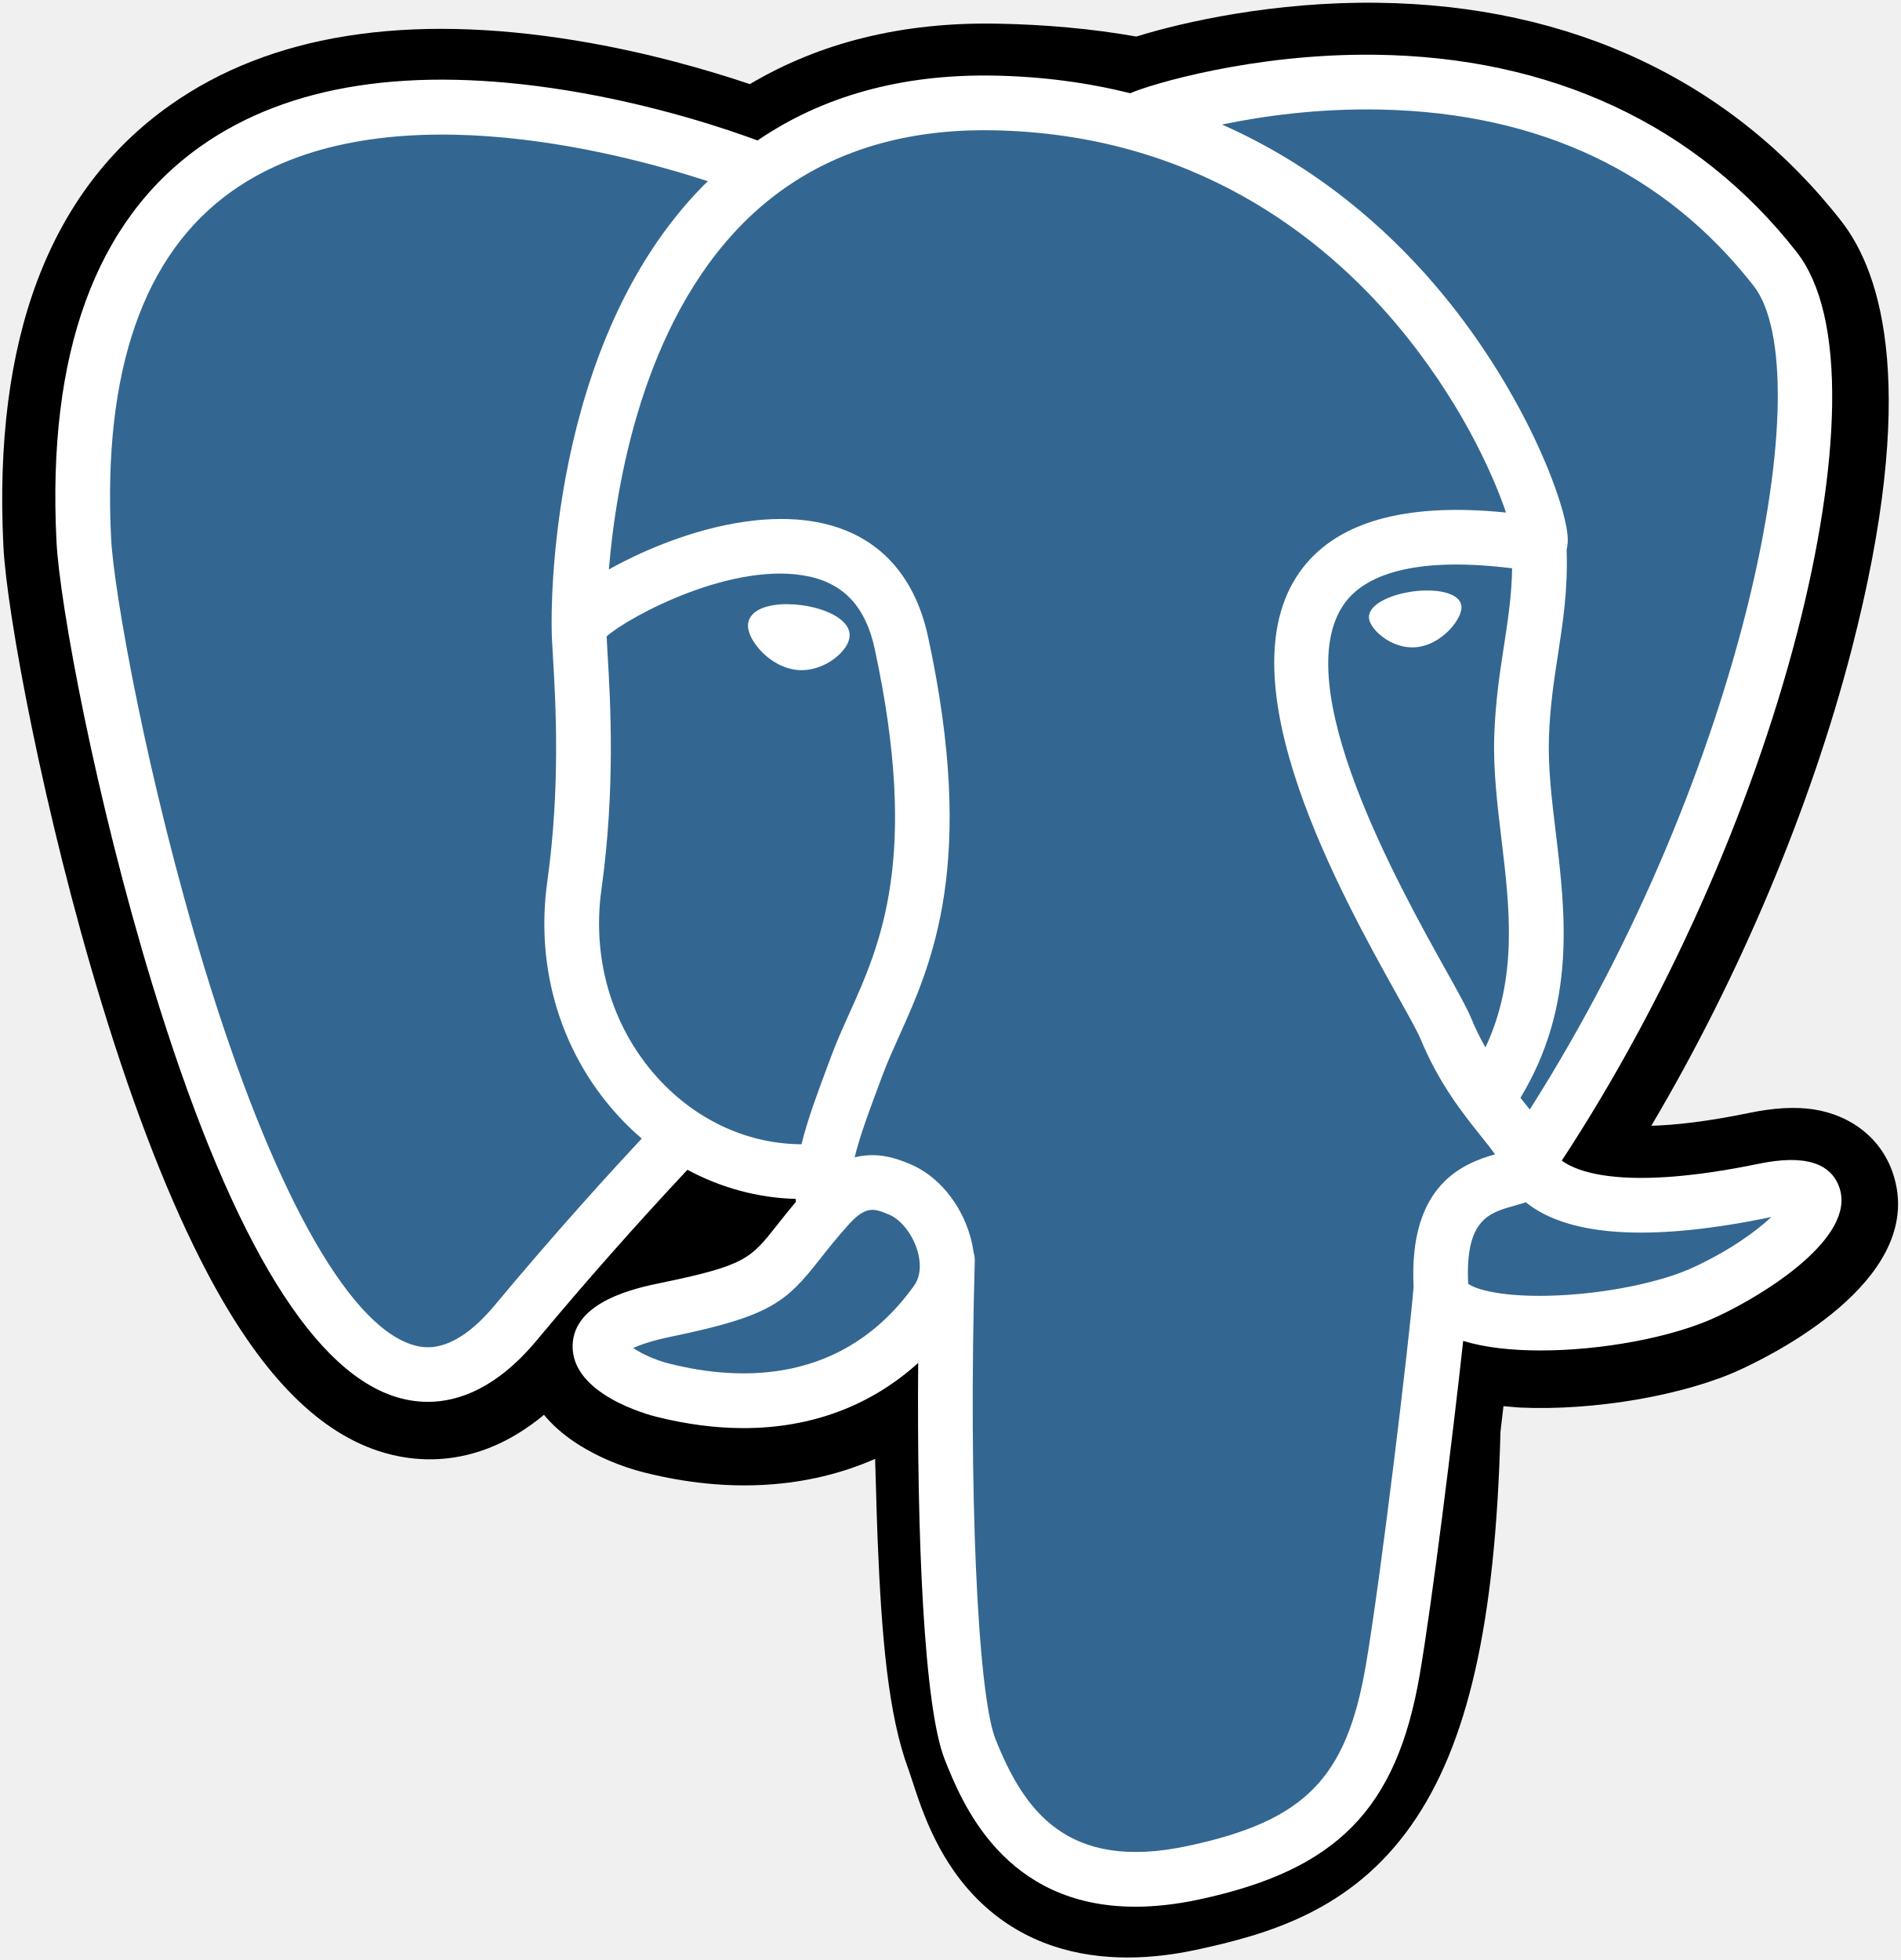
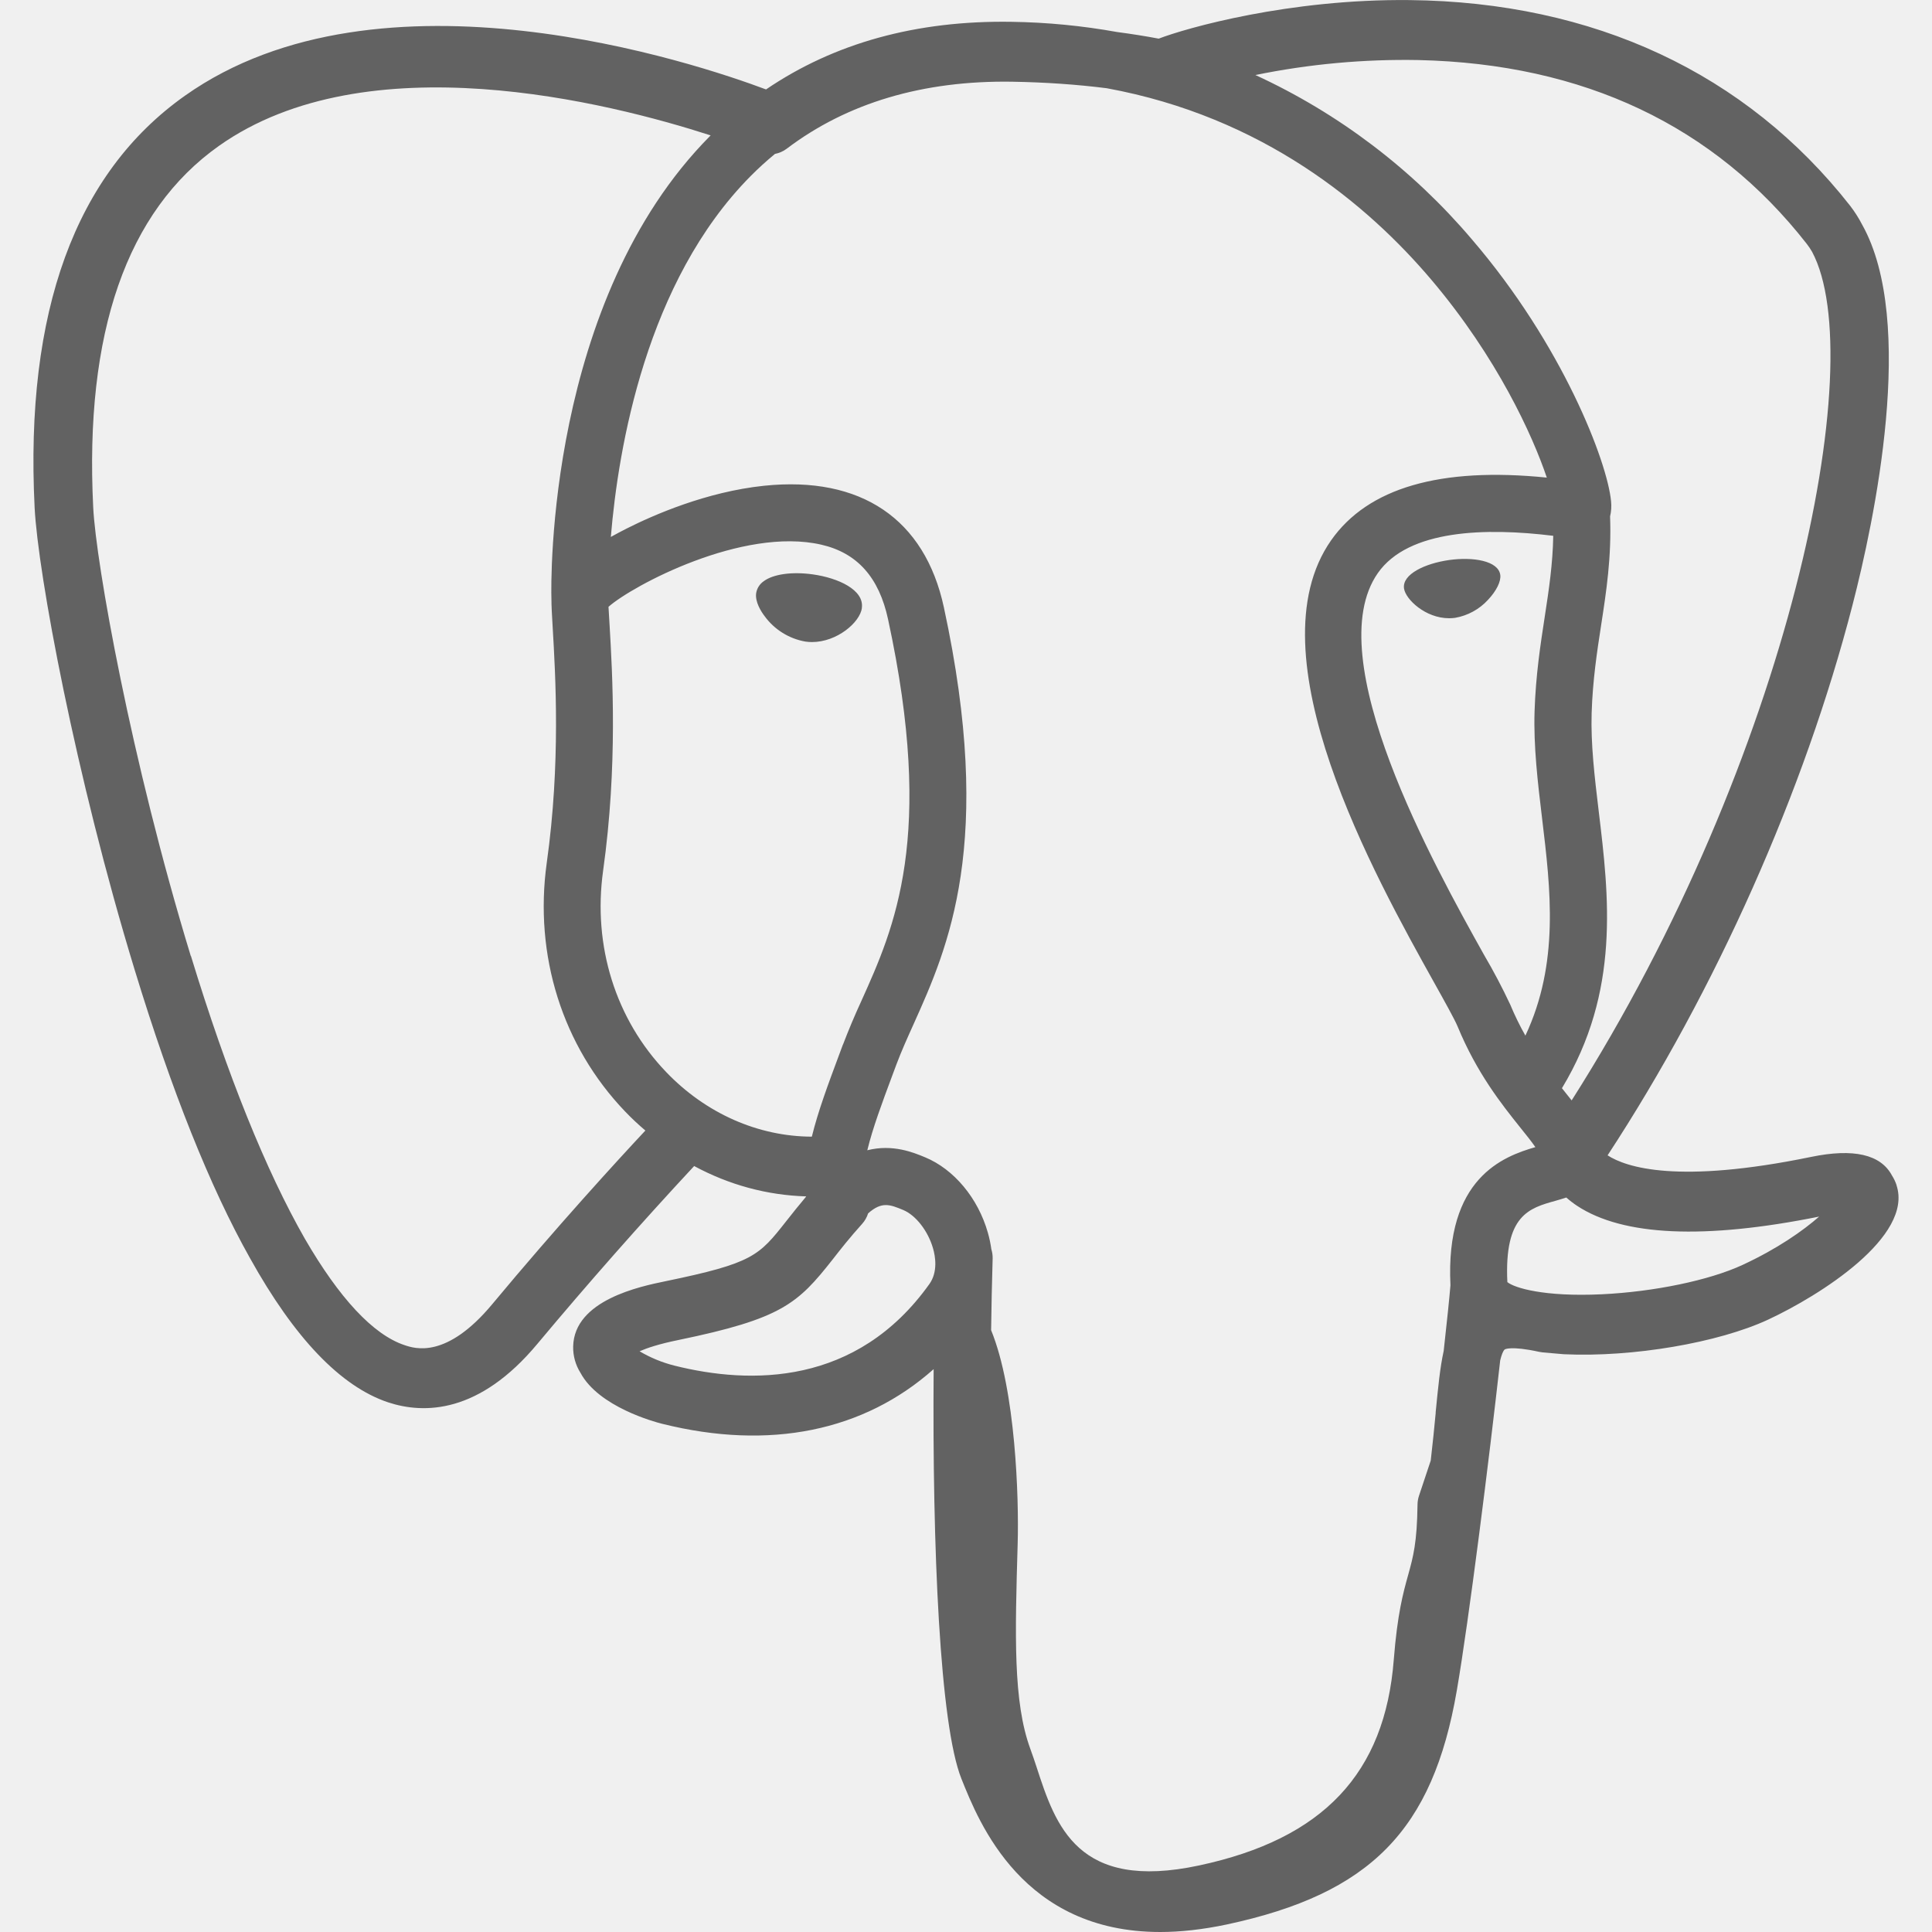
- <svg xmlns="http://www.w3.org/2000/svg" width="256" height="264" preserveAspectRatio="xMidYMid meet" viewBox="0 0 256 264" style="-ms-transform: rotate(360deg); -webkit-transform: rotate(360deg); transform: rotate(360deg);">
-   <path d="M255.008 158.086c-1.535-4.649-5.556-7.887-10.756-8.664c-2.452-.366-5.26-.21-8.583.475c-5.792 1.195-10.089 1.65-13.225 1.738c11.837-19.985 21.462-42.775 27.003-64.228c8.96-34.689 4.172-50.492-1.423-57.64C233.217 10.847 211.614.683 185.552.372c-13.903-.17-26.108 2.575-32.475 4.549c-5.928-1.046-12.302-1.63-18.99-1.738c-12.537-.2-23.614 2.533-33.079 8.15c-5.24-1.772-13.65-4.27-23.362-5.864c-22.842-3.75-41.252-.828-54.718 8.685C6.622 25.672-.937 45.684.461 73.634c.444 8.874 5.408 35.874 13.224 61.48c4.492 14.718 9.282 26.94 14.237 36.33c7.027 13.315 14.546 21.156 22.987 23.972c4.731 1.576 13.327 2.68 22.368-4.85c1.146 1.388 2.675 2.767 4.704 4.048c2.577 1.625 5.728 2.953 8.875 3.74c11.341 2.835 21.964 2.126 31.027-1.848c.056 1.612.099 3.152.135 4.482c.06 2.157.12 4.272.199 6.25c.537 13.374 1.447 23.773 4.143 31.049c.148.4.347 1.01.557 1.657c1.345 4.118 3.594 11.012 9.316 16.411c5.925 5.593 13.092 7.308 19.656 7.308c3.292 0 6.433-.432 9.188-1.022c9.82-2.105 20.973-5.311 29.041-16.799c7.628-10.86 11.336-27.217 12.007-52.99c.087-.729.167-1.425.244-2.088l.16-1.362l1.797.158l.463.031c10.002.456 22.232-1.665 29.743-5.154c5.935-2.754 24.954-12.795 20.476-26.351" fill="#000" />
-   <path d="M237.906 160.722c-29.74 6.135-31.785-3.934-31.785-3.934c31.4-46.593 44.527-105.736 33.2-120.211c-30.904-39.485-84.399-20.811-85.292-20.327l-.287.052c-5.876-1.22-12.451-1.946-19.842-2.067c-13.456-.22-23.664 3.528-31.41 9.402c0 0-95.43-39.314-90.991 49.444c.944 18.882 27.064 142.873 58.218 105.422c11.387-13.695 22.39-25.274 22.39-25.274c5.464 3.63 12.006 5.482 18.864 4.817l.533-.452c-.166 1.7-.09 3.363.213 5.332c-8.026 8.967-5.667 10.541-21.711 13.844c-16.235 3.346-6.698 9.302-.471 10.86c7.549 1.887 25.013 4.561 36.813-11.958l-.47 1.885c3.144 2.519 5.352 16.383 4.982 28.952c-.37 12.568-.617 21.197 1.86 27.937c2.479 6.74 4.948 21.905 26.04 17.386c17.623-3.777 26.756-13.564 28.027-29.89c.901-11.606 2.942-9.89 3.07-20.267l1.637-4.912c1.887-15.733.3-20.809 11.157-18.448l2.64.232c7.99.363 18.45-1.286 24.589-4.139c13.218-6.134 21.058-16.377 8.024-13.686h.002" fill="#336791" />
-   <path d="M108.076 81.525c-2.68-.373-5.107-.028-6.335.902c-.69.523-.904 1.129-.962 1.546c-.154 1.105.62 2.327 1.096 2.957c1.346 1.784 3.312 3.01 5.258 3.28c.282.04.563.058.842.058c3.245 0 6.196-2.527 6.456-4.392c.325-2.336-3.066-3.893-6.355-4.35" fill="#FFF" />
-   <path d="M196.86 81.599c-.256-1.831-3.514-2.353-6.606-1.923c-3.088.43-6.082 1.824-5.832 3.659c.2 1.427 2.777 3.863 5.827 3.863c.258 0 .518-.017.78-.054c2.036-.282 3.53-1.575 4.24-2.32c1.08-1.136 1.706-2.402 1.591-3.225" fill="#FFF" />
-   <path d="M247.802 160.025c-1.134-3.429-4.784-4.532-10.848-3.28c-18.005 3.716-24.453 1.142-26.57-.417c13.995-21.32 25.508-47.092 31.719-71.137c2.942-11.39 4.567-21.968 4.7-30.59c.147-9.463-1.465-16.417-4.789-20.665c-13.402-17.125-33.072-26.311-56.882-26.563c-16.369-.184-30.199 4.005-32.88 5.183c-5.646-1.404-11.801-2.266-18.502-2.376c-12.288-.199-22.91 2.743-31.704 8.74c-3.82-1.422-13.692-4.811-25.765-6.756c-20.872-3.36-37.458-.814-49.294 7.571c-14.123 10.006-20.643 27.892-19.38 53.16c.425 8.501 5.269 34.653 12.913 59.698c10.062 32.964 21 51.625 32.508 55.464c1.347.449 2.9.763 4.613.763c4.198 0 9.345-1.892 14.7-8.33a529.832 529.832 0 0 1 20.261-22.926c4.524 2.428 9.494 3.784 14.577 3.92c.01.133.023.266.035.398a117.66 117.66 0 0 0-2.57 3.175c-3.522 4.471-4.255 5.402-15.592 7.736c-3.225.666-11.79 2.431-11.916 8.435c-.136 6.56 10.125 9.315 11.294 9.607c4.074 1.02 7.999 1.523 11.742 1.523c9.103 0 17.114-2.992 23.516-8.781c-.197 23.386.778 46.43 3.586 53.451c2.3 5.748 7.918 19.795 25.664 19.794c2.604 0 5.47-.303 8.623-.979c18.521-3.97 26.564-12.156 29.675-30.203c1.665-9.645 4.522-32.676 5.866-45.03c2.836.885 6.487 1.29 10.434 1.289c8.232 0 17.731-1.749 23.688-4.514c6.692-3.108 18.768-10.734 16.578-17.36zm-44.106-83.48c-.061 3.647-.563 6.958-1.095 10.414c-.573 3.717-1.165 7.56-1.314 12.225c-.147 4.54.42 9.26.968 13.825c1.108 9.22 2.245 18.712-2.156 28.078a36.508 36.508 0 0 1-1.95-4.009c-.547-1.326-1.735-3.456-3.38-6.404c-6.399-11.476-21.384-38.35-13.713-49.316c2.285-3.264 8.084-6.62 22.64-4.813zm-17.644-61.787c21.334.471 38.21 8.452 50.158 23.72c9.164 11.711-.927 64.998-30.14 110.969a171.33 171.33 0 0 0-.886-1.117l-.37-.462c7.549-12.467 6.073-24.802 4.759-35.738c-.54-4.488-1.05-8.727-.92-12.709c.134-4.22.692-7.84 1.232-11.34c.663-4.313 1.338-8.776 1.152-14.037c.139-.552.195-1.204.122-1.978c-.475-5.045-6.235-20.144-17.975-33.81c-6.422-7.475-15.787-15.84-28.574-21.482c5.5-1.14 13.021-2.203 21.442-2.016zM66.674 175.778c-5.9 7.094-9.974 5.734-11.314 5.288c-8.73-2.912-18.86-21.364-27.791-50.624c-7.728-25.318-12.244-50.777-12.602-57.916c-1.128-22.578 4.345-38.313 16.268-46.769c19.404-13.76 51.306-5.524 64.125-1.347c-.184.182-.376.352-.558.537c-21.036 21.244-20.537 57.54-20.485 59.759c-.002.856.07 2.068.168 3.735c.362 6.105 1.036 17.467-.764 30.334c-1.672 11.957 2.014 23.66 10.111 32.109a36.275 36.275 0 0 0 2.617 2.468c-3.604 3.86-11.437 12.396-19.775 22.426zm22.479-29.993c-6.526-6.81-9.49-16.282-8.133-25.99c1.9-13.592 1.199-25.43.822-31.79c-.053-.89-.1-1.67-.127-2.285c3.073-2.725 17.314-10.355 27.47-8.028c4.634 1.061 7.458 4.217 8.632 9.645c6.076 28.103.804 39.816-3.432 49.229c-.873 1.939-1.698 3.772-2.402 5.668l-.546 1.466c-1.382 3.706-2.668 7.152-3.465 10.424c-6.938-.02-13.687-2.984-18.819-8.34zm1.065 37.9c-2.026-.506-3.848-1.385-4.917-2.114c.893-.42 2.482-.992 5.238-1.56c13.337-2.745 15.397-4.683 19.895-10.394c1.031-1.31 2.2-2.794 3.819-4.602l.002-.002c2.411-2.7 3.514-2.242 5.514-1.412c1.621.67 3.2 2.702 3.84 4.938c.303 1.056.643 3.06-.47 4.62c-9.396 13.156-23.088 12.987-32.921 10.526zm69.799 64.952c-16.316 3.496-22.093-4.829-25.9-14.346c-2.457-6.144-3.665-33.85-2.808-64.447c.011-.407-.047-.8-.159-1.17a15.444 15.444 0 0 0-.456-2.162c-1.274-4.452-4.379-8.176-8.104-9.72c-1.48-.613-4.196-1.738-7.46-.903c.696-2.868 1.903-6.107 3.212-9.614l.549-1.475c.618-1.663 1.394-3.386 2.214-5.21c4.433-9.848 10.504-23.337 3.915-53.81c-2.468-11.414-10.71-16.988-23.204-15.693c-7.49.775-14.343 3.797-17.761 5.53c-.735.372-1.407.732-2.035 1.082c.954-11.5 4.558-32.992 18.04-46.59c8.489-8.56 19.794-12.788 33.568-12.56c27.14.444 44.544 14.372 54.366 25.979c8.464 10.001 13.047 20.076 14.876 25.51c-13.755-1.399-23.11 1.316-27.852 8.096c-10.317 14.748 5.644 43.372 13.315 57.129c1.407 2.521 2.621 4.7 3.003 5.626c2.498 6.054 5.732 10.096 8.093 13.046c.724.904 1.426 1.781 1.96 2.547c-4.166 1.201-11.649 3.976-10.967 17.847c-.55 6.96-4.461 39.546-6.448 51.059c-2.623 15.21-8.22 20.875-23.957 24.25zm68.104-77.936c-4.26 1.977-11.389 3.46-18.161 3.779c-7.48.35-11.288-.838-12.184-1.569c-.42-8.644 2.797-9.547 6.202-10.503c.535-.15 1.057-.297 1.561-.473c.313.255.656.508 1.032.756c6.012 3.968 16.735 4.396 31.874 1.271l.166-.033c-2.042 1.909-5.536 4.471-10.49 6.772z" fill="#FFF" />
-   <rect x="0" y="0" width="256" height="264" fill="rgba(0, 0, 0, 0)" />
+ <svg xmlns="http://www.w3.org/2000/svg" width="24" height="24" preserveAspectRatio="xMidYMid meet" viewBox="0 0 24 24" style="-ms-transform: rotate(360deg); -webkit-transform: rotate(360deg); transform: rotate(360deg);">
+   <path d="M23.56 14.723a.527.527 0 0 0-.057-.12c-.139-.262-.477-.341-1.007-.231c-1.654.34-2.294.13-2.526-.02c1.342-2.048 2.445-4.522 3.041-6.83c.272-1.05.798-3.523.122-4.73a1.564 1.564 0 0 0-.15-.236C21.692.91 19.8.025 17.51.001c-1.495-.016-2.77.346-3.116.479a9.449 9.449 0 0 0-.516-.082a8.044 8.044 0 0 0-1.312-.127c-1.182-.019-2.203.264-3.05.84C8.66.79 4.729-.534 2.296 1.19C.935 2.153.309 3.873.43 6.304c.041.818.507 3.334 1.243 5.744c.46 1.506.938 2.702 1.433 3.582c.553.994 1.126 1.593 1.714 1.79c.448.148 1.133.143 1.858-.729a55.982 55.982 0 0 1 1.945-2.206c.435.235.906.362 1.39.377a.057.057 0 0 0 0 .004a11.031 11.031 0 0 0-.247.305c-.339.43-.41.52-1.5.745c-.31.064-1.134.233-1.146.811a.591.591 0 0 0 .091.327c.227.423.922.61 1.015.633c1.335.333 2.505.092 3.372-.679c-.017 2.231.077 4.418.345 5.088c.221.553.762 1.904 2.47 1.904c.25 0 .526-.03.829-.094c1.782-.382 2.556-1.17 2.855-2.906c.15-.87.402-2.875.539-4.101c.017-.07.036-.12.057-.136c0 0 .07-.048.427.03a.367.367 0 0 0 .044.007l.254.022l.015.001c.847.039 1.911-.142 2.531-.43c.644-.3 1.806-1.033 1.595-1.67zM2.37 11.876c-.744-2.435-1.178-4.885-1.212-5.571c-.109-2.172.417-3.683 1.562-4.493c1.837-1.299 4.84-.54 6.108-.13l-.01.01C6.795 3.734 6.843 7.226 6.85 7.44c0 .082.006.199.016.36c.034.586.1 1.68-.074 2.918c-.16 1.15.194 2.276.973 3.089c.08.084.165.163.252.237c-.347.371-1.1 1.193-1.903 2.158c-.568.682-.96.551-1.088.508c-.392-.13-.813-.587-1.239-1.322c-.48-.839-.963-2.032-1.415-3.512zm6.007 5.088a1.626 1.626 0 0 1-.432-.178c.089-.039.237-.09.483-.14c1.284-.265 1.482-.451 1.915-1c.099-.127.211-.27.367-.443a.355.355 0 0 0 .074-.13c.17-.151.272-.11.436-.042c.156.065.308.26.37.475c.03.102.062.295-.045.445c-.904 1.266-2.222 1.25-3.168 1.013zm2.094-3.988l-.052.14c-.133.357-.257.689-.334 1.004c-.667-.002-1.317-.288-1.81-.803c-.628-.655-.913-1.566-.783-2.5c.183-1.308.116-2.447.08-3.059l-.013-.22c.296-.262 1.666-.996 2.643-.772c.446.102.718.406.83.928c.585 2.704.078 3.83-.33 4.736a8.784 8.784 0 0 0-.23.546zm7.364 4.572c-.017.177-.036.376-.062.596l-.146.438a.355.355 0 0 0-.018.108c-.006.475-.054.649-.115.87c-.064.229-.135.488-.18 1.057c-.11 1.414-.878 2.227-2.417 2.556c-1.515.325-1.784-.496-2.02-1.221a6.582 6.582 0 0 0-.078-.227c-.215-.586-.19-1.412-.157-2.555c.016-.561-.025-1.901-.33-2.646c.004-.293.01-.591.019-.892a.353.353 0 0 0-.016-.113a1.493 1.493 0 0 0-.044-.208c-.122-.428-.42-.786-.78-.935c-.142-.059-.403-.167-.717-.087c.067-.276.183-.587.309-.925l.053-.142c.06-.16.134-.325.213-.5c.426-.948 1.01-2.246.376-5.178c-.237-1.098-1.03-1.634-2.232-1.51c-.72.075-1.38.366-1.709.532a5.672 5.672 0 0 0-.196.104c.092-1.106.439-3.174 1.736-4.482a4.03 4.03 0 0 1 .303-.276a.353.353 0 0 0 .145-.064c.752-.57 1.695-.85 2.802-.833c.41.007.802.034 1.174.081c1.94.355 3.244 1.447 4.036 2.383c.814.962 1.255 1.931 1.431 2.454c-1.323-.134-2.223.127-2.68.78c-.992 1.418.544 4.172 1.282 5.496c.135.242.252.452.289.54c.24.583.551.972.778 1.256c.07.087.138.171.189.245c-.4.116-1.12.383-1.055 1.717c-.013.156-.043.447-.084.815c-.046.208-.07.46-.1.766zm.89-1.621c-.04-.832.27-.919.597-1.01a2.857 2.857 0 0 0 .135-.041a1.202 1.202 0 0 0 .134.103c.57.376 1.583.421 3.007.134c-.202.177-.519.4-.953.601c-.41.19-1.096.333-1.747.364c-.72.034-1.086-.08-1.173-.151zm.57-9.271c-.006.35-.054.669-.105 1.001c-.055.358-.112.728-.127 1.177c-.014.436.04.89.093 1.33c.107.887.216 1.8-.207 2.701a3.527 3.527 0 0 1-.188-.385a7.57 7.57 0 0 0-.325-.617c-.616-1.104-2.057-3.69-1.32-4.744c.38-.543 1.342-.566 2.179-.463zm.228 7.013a12.376 12.376 0 0 0-.085-.107l-.035-.044c.726-1.2.584-2.387.457-3.439c-.052-.432-.1-.84-.088-1.222c.013-.407.066-.755.118-1.092c.064-.415.13-.844.111-1.35a.559.559 0 0 0 .012-.19c-.046-.486-.6-1.938-1.73-3.253a7.803 7.803 0 0 0-2.688-2.04A9.251 9.251 0 0 1 17.62.746c2.052.046 3.675.814 4.824 2.283a.908.908 0 0 1 .067.1c.723 1.356-.276 6.275-2.987 10.54zm-8.816-6.116c-.025.18-.31.423-.621.423a.582.582 0 0 1-.081-.006a.797.797 0 0 1-.506-.315c-.046-.06-.12-.178-.106-.285a.223.223 0 0 1 .093-.149c.118-.089.352-.122.61-.086c.316.044.642.193.61.418zm7.93-.411c.011.08-.049.2-.153.31a.722.722 0 0 1-.408.223a.546.546 0 0 1-.075.005c-.293 0-.541-.234-.56-.371c-.024-.177.264-.31.56-.352c.298-.042.612.009.636.185z" fill="#626262" />
+   <rect x="0" y="0" width="24" height="24" fill="rgba(0, 0, 0, 0)" />
</svg>
